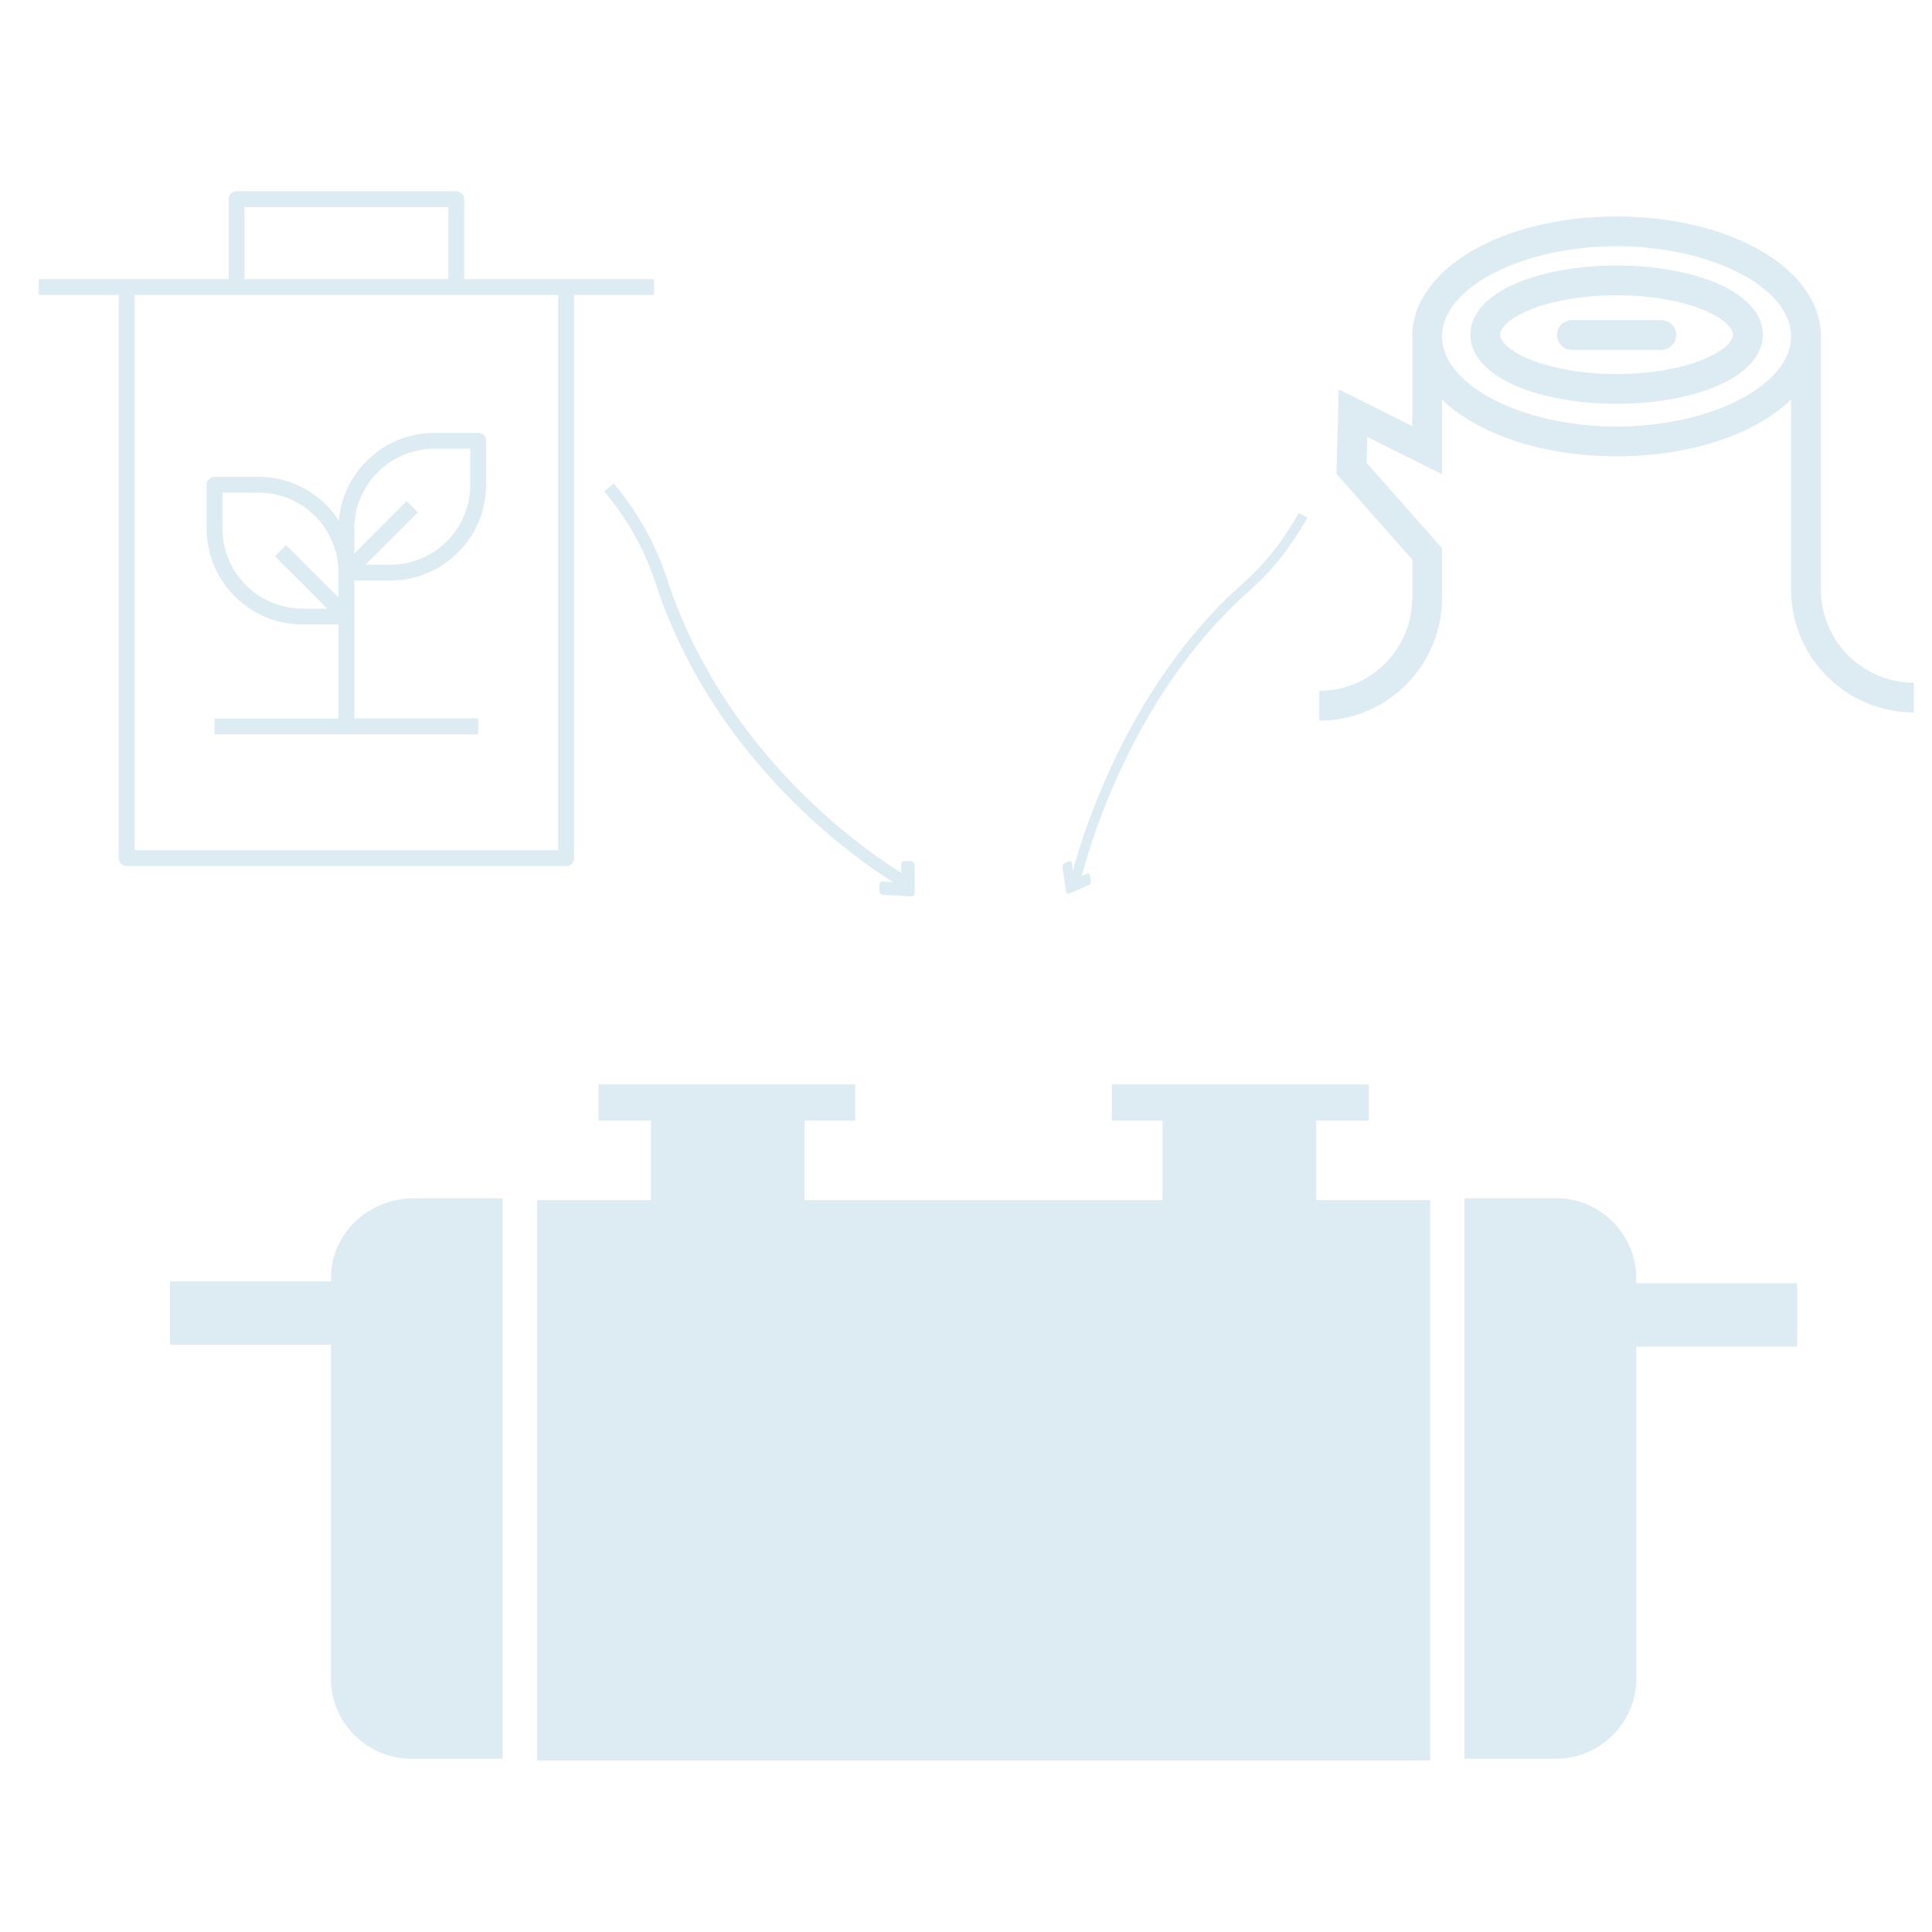
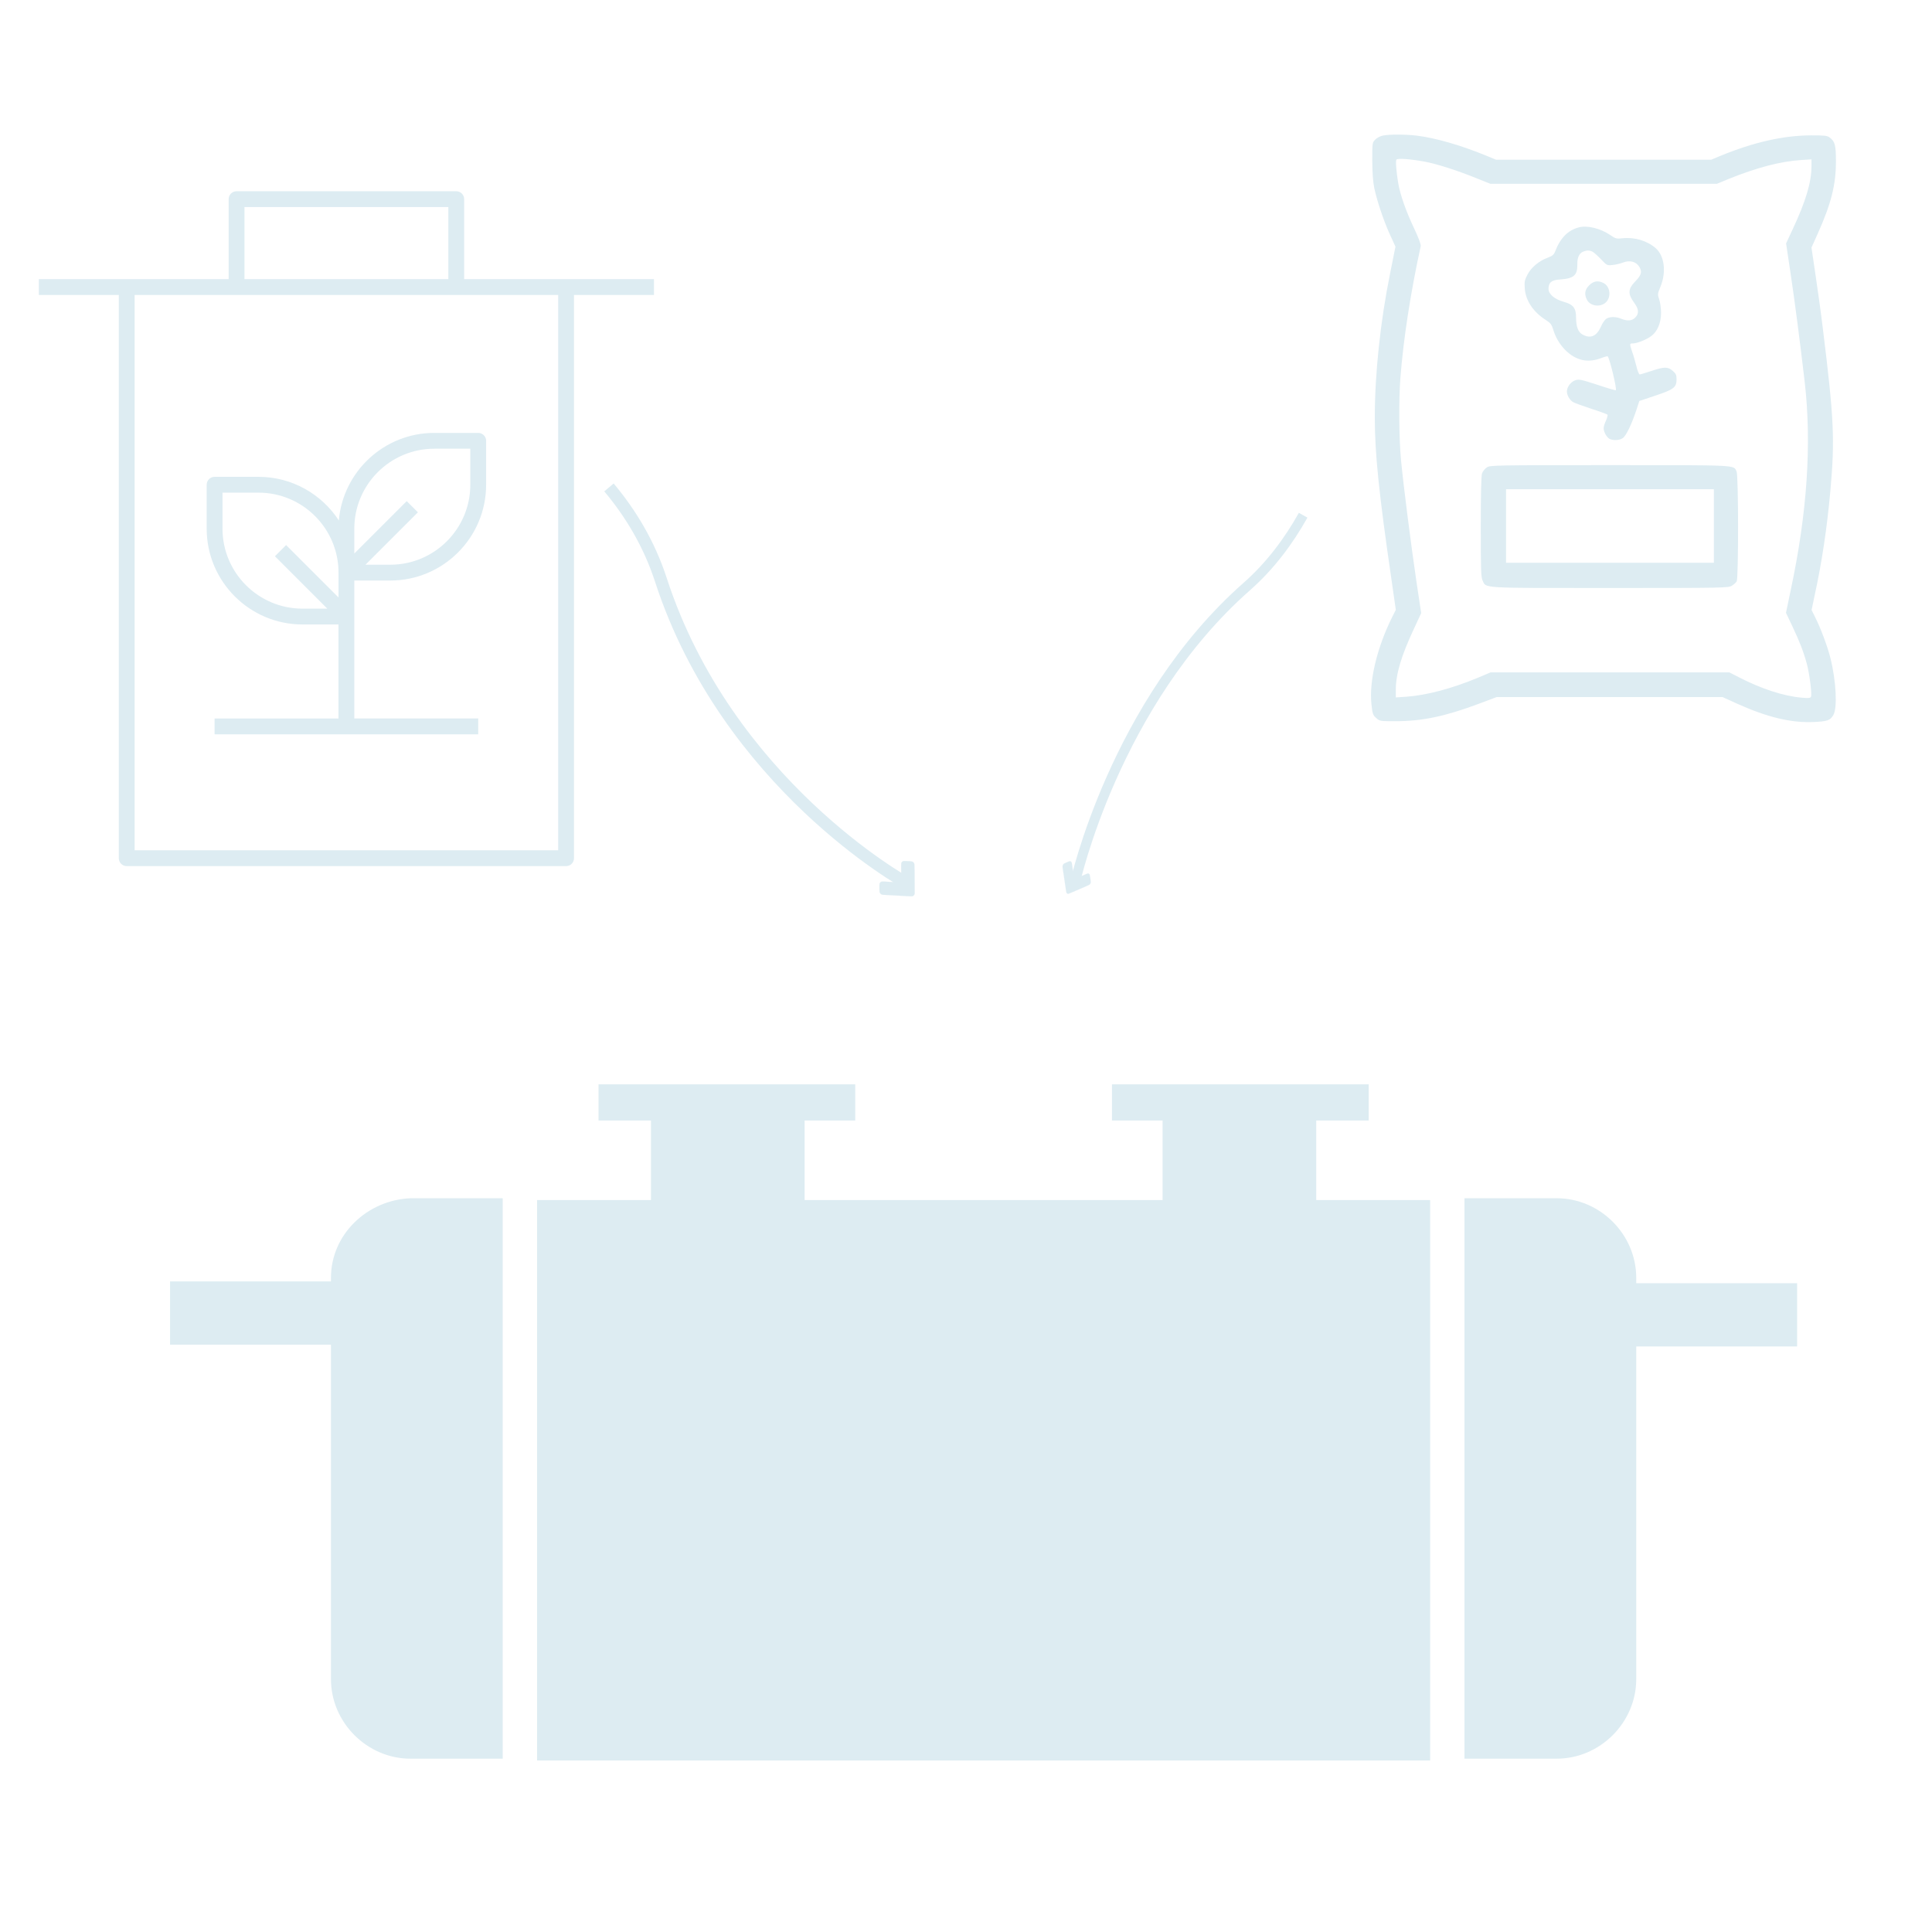
<svg xmlns="http://www.w3.org/2000/svg" id="svg157" viewBox="0 0 700 700" version="1.1" height="700pt" width="700pt">
  <defs id="defs71">
    <symbol overflow="visible" id="w">
      <path id="path2" d="m18.766-1.125c-0.969 0.5-1.98 0.875-3.031 1.125-1.043 0.258-2.137 0.391-3.281 0.391-3.398 0-6.09-0.945-8.078-2.844-1.992-1.906-2.984-4.484-2.984-7.734 0-3.258 0.992-5.836 2.984-7.734 1.988-1.906 4.68-2.859 8.078-2.859 1.145 0 2.238 0.133 3.281 0.391 1.051 0.25 2.062 0.625 3.031 1.125v4.219c-0.98-0.656-1.945-1.141-2.891-1.453-0.949-0.312-1.949-0.469-3-0.469-1.875 0-3.352 0.605-4.422 1.812-1.074 1.199-1.609 2.856-1.609 4.969 0 2.106 0.535 3.762 1.609 4.969 1.07 1.199 2.547 1.797 4.422 1.797 1.051 0 2.051-0.148 3-0.453 0.945-0.312 1.91-0.801 2.891-1.469z" />
    </symbol>
    <symbol overflow="visible" id="b">
      <path id="path5" d="m13.734-11.141c-0.438-0.195-0.871-0.344-1.297-0.438-0.418-0.102-0.84-0.156-1.266-0.156-1.262 0-2.231 0.406-2.906 1.219-0.68 0.805-1.016 1.953-1.016 3.453v7.062h-4.891v-15.312h4.891v2.516c0.625-1 1.344-1.727 2.156-2.188 0.82-0.469 1.801-0.703 2.938-0.703 0.164 0 0.344 0.012 0.531 0.031 0.195 0.012 0.477 0.039 0.844 0.078z" />
    </symbol>
    <symbol overflow="visible" id="a">
      <path id="path8" d="m17.641-7.703v1.406h-11.453c0.125 1.148 0.539 2.008 1.25 2.578 0.707 0.574 1.703 0.859 2.984 0.859 1.031 0 2.082-0.148 3.156-0.453 1.082-0.312 2.191-0.773 3.328-1.391v3.766c-1.156 0.438-2.312 0.766-3.469 0.984-1.156 0.227-2.312 0.344-3.469 0.344-2.773 0-4.93-0.703-6.469-2.109-1.531-1.406-2.297-3.379-2.297-5.922 0-2.5 0.754-4.461 2.266-5.891 1.508-1.438 3.582-2.156 6.219-2.156 2.406 0 4.332 0.73 5.781 2.188 1.445 1.449 2.172 3.383 2.172 5.797zm-5.031-1.625c0-0.926-0.273-1.672-0.812-2.234-0.543-0.57-1.25-0.859-2.125-0.859-0.949 0-1.719 0.266-2.312 0.797s-0.965 1.297-1.109 2.297z" />
    </symbol>
    <symbol overflow="visible" id="f">
      <path id="path11" d="m9.219-6.891c-1.023 0-1.793 0.172-2.312 0.516-0.512 0.344-0.766 0.855-0.766 1.531 0 0.625 0.207 1.117 0.625 1.469 0.414 0.344 0.988 0.516 1.719 0.516 0.926 0 1.703-0.328 2.328-0.984 0.633-0.664 0.953-1.492 0.953-2.484v-0.562zm7.469-1.844v8.734h-4.922v-2.266c-0.656 0.93-1.398 1.605-2.219 2.031-0.824 0.414-1.824 0.625-3 0.625-1.586 0-2.871-0.457-3.859-1.375-0.992-0.926-1.484-2.129-1.484-3.609 0-1.789 0.613-3.102 1.844-3.938 1.238-0.844 3.18-1.266 5.828-1.266h2.891v-0.391c0-0.77-0.309-1.332-0.922-1.688-0.617-0.363-1.57-0.547-2.859-0.547-1.055 0-2.031 0.105-2.938 0.312-0.898 0.211-1.73 0.523-2.5 0.938v-3.734c1.039-0.25 2.086-0.441 3.141-0.578 1.062-0.133 2.125-0.203 3.188-0.203 2.758 0 4.75 0.547 5.969 1.641 1.227 1.086 1.844 2.856 1.844 5.312z" />
    </symbol>
    <symbol overflow="visible" id="d">
      <path id="path14" d="m7.703-19.656v4.344h5.047v3.5h-5.047v6.5c0 0.711 0.141 1.188 0.422 1.438s0.836 0.375 1.672 0.375h2.516v3.5h-4.188c-1.938 0-3.312-0.398-4.125-1.203-0.805-0.812-1.203-2.18-1.203-4.109v-6.5h-2.422v-3.5h2.422v-4.344z" />
    </symbol>
    <symbol overflow="visible" id="j">
      <path id="path17" d="m12.766-13.078v-8.203h4.922v21.281h-4.922v-2.219c-0.668 0.906-1.406 1.57-2.219 1.984s-1.758 0.625-2.828 0.625c-1.887 0-3.434-0.75-4.641-2.25-1.211-1.5-1.812-3.426-1.812-5.781 0-2.363 0.602-4.297 1.812-5.797 1.207-1.5 2.754-2.25 4.641-2.25 1.062 0 2 0.215 2.812 0.641 0.82 0.43 1.566 1.086 2.234 1.969zm-3.219 9.922c1.039 0 1.836-0.379 2.391-1.141 0.551-0.77 0.828-1.883 0.828-3.344 0-1.457-0.277-2.566-0.828-3.328-0.555-0.77-1.352-1.156-2.391-1.156-1.043 0-1.84 0.387-2.391 1.156-0.555 0.762-0.828 1.871-0.828 3.328 0 1.461 0.273 2.574 0.828 3.344 0.551 0.762 1.348 1.141 2.391 1.141z" />
    </symbol>
    <symbol overflow="visible" id="i">
      <path id="path20" d="m10.5-3.156c1.051 0 1.852-0.379 2.406-1.141 0.551-0.77 0.828-1.883 0.828-3.344 0-1.457-0.277-2.566-0.828-3.328-0.555-0.77-1.355-1.156-2.406-1.156-1.055 0-1.859 0.387-2.422 1.156-0.555 0.773-0.828 1.883-0.828 3.328 0 1.449 0.273 2.559 0.828 3.328 0.562 0.773 1.367 1.156 2.422 1.156zm-3.25-9.922c0.676-0.883 1.422-1.539 2.234-1.969 0.82-0.426 1.766-0.641 2.828-0.641 1.895 0 3.445 0.75 4.656 2.25 1.207 1.5 1.812 3.434 1.812 5.797 0 2.356-0.605 4.281-1.812 5.781-1.211 1.5-2.762 2.25-4.656 2.25-1.062 0-2.008-0.211-2.828-0.625-0.812-0.426-1.559-1.086-2.234-1.984v2.219h-4.891v-21.281h4.891z" />
    </symbol>
    <symbol overflow="visible" id="h">
      <path id="path23" d="m0.344-15.312h4.891l4.125 10.391 3.5-10.391h4.891l-6.438 16.766c-0.648 1.695-1.402 2.883-2.266 3.562-0.867 0.688-2 1.031-3.406 1.031h-2.844v-3.219h1.531c0.832 0 1.438-0.137 1.812-0.406 0.383-0.262 0.68-0.73 0.891-1.406l0.141-0.422z" />
    </symbol>
    <symbol overflow="visible" id="g">
      <path id="path26" d="m7.828-16.438v12.453h1.891c2.156 0 3.801-0.531 4.938-1.594 1.133-1.062 1.703-2.613 1.703-4.656 0-2.019-0.57-3.555-1.703-4.609-1.125-1.062-2.773-1.594-4.938-1.594zm-5.25-3.969h5.547c3.094 0 5.398 0.219 6.922 0.656 1.52 0.438 2.82 1.188 3.906 2.25 0.957 0.918 1.664 1.98 2.125 3.188 0.469 1.199 0.703 2.559 0.703 4.078 0 1.543-0.234 2.918-0.703 4.125-0.461 1.211-1.168 2.277-2.125 3.203-1.094 1.055-2.406 1.805-3.938 2.25-1.531 0.438-3.828 0.656-6.891 0.656h-5.547z" />
    </symbol>
    <symbol overflow="visible" id="e">
      <path id="path29" d="m17.75-9.328v9.328h-4.922v-7.141c0-1.32-0.031-2.234-0.094-2.734s-0.168-0.867-0.312-1.109c-0.188-0.312-0.449-0.555-0.781-0.734-0.324-0.176-0.695-0.266-1.109-0.266-1.023 0-1.824 0.398-2.406 1.188-0.586 0.781-0.875 1.871-0.875 3.266v7.531h-4.891v-15.312h4.891v2.234c0.738-0.883 1.52-1.539 2.344-1.969 0.832-0.426 1.75-0.641 2.75-0.641 1.77 0 3.113 0.547 4.031 1.641 0.914 1.086 1.375 2.656 1.375 4.719z" />
    </symbol>
    <symbol overflow="visible" id="v">
      <path id="path32" d="m2.359-15.312h4.891v15.312h-4.891zm0-5.969h4.891v4h-4.891z" />
    </symbol>
    <symbol overflow="visible" id="u">
      <path id="path35" d="m2.359-21.281h4.891v21.281h-4.891z" />
    </symbol>
    <symbol overflow="visible" id="t">
      <path id="path38" d="m2.578-20.406h14.203v3.969h-8.953v3.797h8.422v3.984h-8.422v4.672h9.25v3.984h-14.5z" />
    </symbol>
    <symbol overflow="visible" id="s">
      <path id="path41" d="m14.312-14.828v3.719c-1.043-0.438-2.055-0.766-3.031-0.984-0.98-0.219-1.902-0.328-2.766-0.328-0.93 0-1.621 0.117-2.078 0.344-0.449 0.23-0.672 0.59-0.672 1.078 0 0.387 0.172 0.684 0.516 0.891 0.344 0.211 0.957 0.367 1.844 0.469l0.859 0.125c2.508 0.324 4.195 0.852 5.062 1.578 0.863 0.73 1.297 1.871 1.297 3.422 0 1.637-0.605 2.867-1.812 3.688-1.199 0.812-2.992 1.219-5.375 1.219-1.023 0-2.074-0.078-3.156-0.234-1.074-0.156-2.18-0.395-3.312-0.719v-3.719c0.969 0.48 1.961 0.84 2.984 1.078 1.031 0.23 2.078 0.344 3.141 0.344 0.957 0 1.676-0.129 2.156-0.391 0.477-0.27 0.719-0.664 0.719-1.188 0-0.438-0.168-0.758-0.5-0.969-0.336-0.219-0.996-0.383-1.984-0.5l-0.859-0.109c-2.18-0.27-3.703-0.773-4.578-1.516-0.875-0.738-1.312-1.859-1.312-3.359 0-1.625 0.551-2.828 1.656-3.609 1.113-0.789 2.82-1.188 5.125-1.188 0.895 0 1.836 0.074 2.828 0.219 1 0.137 2.082 0.352 3.25 0.641z" />
    </symbol>
    <symbol overflow="visible" id="c">
      <path id="path44" d="m9.641-12.188c-1.086 0-1.914 0.391-2.484 1.172-0.574 0.781-0.859 1.906-0.859 3.375s0.285 2.594 0.859 3.375c0.57 0.773 1.398 1.156 2.484 1.156 1.062 0 1.875-0.383 2.438-1.156 0.57-0.781 0.859-1.906 0.859-3.375s-0.289-2.594-0.859-3.375c-0.562-0.781-1.375-1.172-2.438-1.172zm0-3.5c2.633 0 4.691 0.715 6.172 2.141 1.477 1.418 2.219 3.387 2.219 5.906 0 2.512-0.742 4.481-2.219 5.906-1.48 1.418-3.539 2.125-6.172 2.125-2.648 0-4.715-0.707-6.203-2.125-1.492-1.426-2.234-3.394-2.234-5.906 0-2.519 0.742-4.488 2.234-5.906 1.488-1.426 3.555-2.141 6.203-2.141z" />
    </symbol>
    <symbol overflow="visible" id="r">
      <path id="path47" d="m12.422-21.281v3.219h-2.703c-0.688 0-1.172 0.125-1.453 0.375-0.273 0.25-0.406 0.688-0.406 1.312v1.062h4.188v3.5h-4.188v11.812h-4.891v-11.812h-2.438v-3.5h2.438v-1.062c0-1.664 0.461-2.898 1.391-3.703 0.926-0.801 2.367-1.203 4.328-1.203z" />
    </symbol>
    <symbol overflow="visible" id="q">
      <path id="path50" d="m16.547-12.766c0.613-0.945 1.348-1.672 2.203-2.172 0.852-0.5 1.789-0.75 2.812-0.75 1.758 0 3.098 0.547 4.016 1.641 0.926 1.086 1.391 2.656 1.391 4.719v9.328h-4.922v-7.984-0.359c0.008-0.133 0.016-0.32 0.016-0.562 0-1.082-0.164-1.863-0.484-2.344-0.312-0.488-0.824-0.734-1.531-0.734-0.93 0-1.648 0.387-2.156 1.156-0.512 0.762-0.773 1.867-0.781 3.312v7.516h-4.922v-7.984c0-1.695-0.148-2.785-0.438-3.266-0.293-0.488-0.812-0.734-1.562-0.734-0.938 0-1.664 0.387-2.172 1.156-0.512 0.762-0.766 1.859-0.766 3.297v7.531h-4.922v-15.312h4.922v2.234c0.602-0.863 1.289-1.516 2.062-1.953 0.781-0.438 1.641-0.656 2.578-0.656 1.062 0 2 0.258 2.812 0.766 0.812 0.512 1.426 1.23 1.844 2.156z" />
    </symbol>
    <symbol overflow="visible" id="p">
      <path id="path53" d="m17.75-9.328v9.328h-4.922v-7.109c0-1.344-0.031-2.266-0.094-2.766s-0.168-0.867-0.312-1.109c-0.188-0.312-0.449-0.555-0.781-0.734-0.324-0.176-0.695-0.266-1.109-0.266-1.023 0-1.824 0.398-2.406 1.188-0.586 0.781-0.875 1.871-0.875 3.266v7.531h-4.891v-21.281h4.891v8.203c0.738-0.883 1.52-1.539 2.344-1.969 0.832-0.426 1.75-0.641 2.75-0.641 1.77 0 3.113 0.547 4.031 1.641 0.914 1.086 1.375 2.656 1.375 4.719z" />
    </symbol>
    <symbol overflow="visible" id="o">
      <path id="path56" d="m2.578-20.406h5.875l7.422 14v-14h4.984v20.406h-5.875l-7.422-14v14h-4.984z" />
    </symbol>
    <symbol overflow="visible" id="n">
      <path id="path59" d="m2.188-5.969v-9.344h4.922v1.531c0 0.836-0.008 1.875-0.016 3.125-0.012 1.25-0.016 2.086-0.016 2.5 0 1.242 0.031 2.133 0.094 2.672 0.07 0.543 0.18 0.934 0.328 1.172 0.207 0.324 0.473 0.574 0.797 0.75 0.32 0.168 0.691 0.25 1.109 0.25 1.02 0 1.82-0.391 2.406-1.172 0.582-0.781 0.875-1.867 0.875-3.266v-7.562h4.891v15.312h-4.891v-2.219c-0.742 0.898-1.523 1.559-2.344 1.984-0.824 0.414-1.734 0.625-2.734 0.625-1.762 0-3.106-0.539-4.031-1.625-0.93-1.082-1.391-2.66-1.391-4.734z" />
    </symbol>
    <symbol overflow="visible" id="m">
      <path id="path62" d="m2.578-20.406h8.734c2.594 0 4.582 0.578 5.969 1.734 1.395 1.148 2.094 2.789 2.094 4.922 0 2.137-0.699 3.781-2.094 4.938-1.387 1.156-3.375 1.734-5.969 1.734h-3.484v7.078h-5.25zm5.25 3.812v5.703h2.922c1.02 0 1.805-0.25 2.359-0.75 0.562-0.5 0.844-1.203 0.844-2.109 0-0.914-0.281-1.617-0.844-2.109-0.555-0.488-1.34-0.734-2.359-0.734z" />
    </symbol>
    <symbol overflow="visible" id="l">
      <path id="path65" d="m2.359-15.312h4.891v15.031c0 2.051-0.496 3.617-1.484 4.703-0.98 1.082-2.406 1.625-4.281 1.625h-2.422v-3.219h0.859c0.926 0 1.562-0.211 1.906-0.625 0.352-0.418 0.531-1.246 0.531-2.484zm0-5.969h4.891v4h-4.891z" />
    </symbol>
    <symbol overflow="visible" id="k">
      <path id="path68" d="m14.719-14.828v3.984c-0.656-0.457-1.324-0.797-2-1.016-0.668-0.219-1.359-0.328-2.078-0.328-1.367 0-2.434 0.402-3.203 1.203-0.762 0.793-1.141 1.906-1.141 3.344 0 1.43 0.379 2.543 1.141 3.344 0.77 0.793 1.836 1.188 3.203 1.188 0.758 0 1.484-0.109 2.172-0.328 0.688-0.227 1.32-0.566 1.906-1.016v4c-0.762 0.281-1.539 0.488-2.328 0.625-0.781 0.145-1.574 0.219-2.375 0.219-2.762 0-4.922-0.707-6.484-2.125-1.555-1.414-2.328-3.383-2.328-5.906 0-2.531 0.773-4.504 2.328-5.922 1.562-1.414 3.723-2.125 6.484-2.125 0.801 0 1.594 0.074 2.375 0.219 0.781 0.137 1.555 0.352 2.328 0.641z" />
    </symbol>
  </defs>
  <g style="fill:#ddecf2;fill-opacity:1" transform="matrix(1.169683,0,0,1.169683,-53.01349,187.8571)" id="g155">
    <path style="fill:#ddecf2;fill-opacity:1" id="path73" d="m 147.84,235.2 v 1.121 H 98 v 19.602 h 49.84 v 103.6 c 0,13.441 11.199,24.641 24.641,24.641 h 28.559 v -173.6 h -28.559 c -13.441,0.559 -24.641,11.199 -24.641,24.637 z" />
    <path style="fill:#ddecf2;fill-opacity:1" id="path75" d="m 453.04,186.48 h 16.242 v -11.199 h -79.52 v 11.199 h 15.68 v 24.641 H 294.562 V 186.48 h 15.68 v -11.199 h -79.52 v 11.199 h 16.242 v 24.641 h -35.281 v 173.6 h 276.64 v -173.6 h -35.281 z" />
    <path style="fill:#ddecf2;fill-opacity:1" id="path77" d="m 602,236.88 h -49.84 v -1.68 c 0,-13.441 -11.199,-24.641 -24.641,-24.641 H 498.96 v 173.6 h 28.559 c 13.441,0 24.641,-11.199 24.641,-24.641 v -103.04 H 602 Z" />
  </g>
  <g transform="matrix(7.959643,0,0,7.959643,-1.845967,64.19629)" id="g976">
    <path id="compost--bin_1_" d="M 26,31.36 H 6 C 5.801,31.36 5.64,31.199 5.64,31 V 5.36 H 2 V 4.64 h 8.64 V 1 c 0,-0.199 0.161,-0.36 0.36,-0.36 h 10 c 0.199,0 0.36,0.161 0.36,0.36 V 4.64 H 30 V 5.36 H 26.36 V 31 c 0,0.199 -0.161,0.36 -0.36,0.36 z M 6.36,30.64 H 25.64 V 5.36 H 6.36 Z m 5,-26 h 9.28 V 1.36 H 11.36 Z M 22,25.36 H 10 v -0.72 h 5.64 V 20.36 H 14 C 11.596,20.36 9.64,18.404 9.64,16 v -2 c 0,-0.199 0.161,-0.36 0.36,-0.36 h 2 c 1.529,0 2.877,0.792 3.656,1.986 0.19,-2.23 2.066,-3.986 4.344,-3.986 h 2 c 0.199,0 0.36,0.161 0.36,0.36 v 2 c 0,2.404 -1.956,4.36 -4.36,4.36 h -1.64 v 6.279 H 22 Z m -11.64,-11 V 16 c 0,2.007 1.633,3.64 3.64,3.64 h 1.131 l -2.385,-2.385 0.509,-0.509 2.386,2.385 V 18 c 0,-2.007 -1.633,-3.64 -3.64,-3.64 z m 6.509,3.28 H 18 c 2.007,0 3.64,-1.632 3.64,-3.64 V 12.36 H 20 c -2.007,0 -3.64,1.633 -3.64,3.64 v 1.131 l 2.385,-2.385 0.51,0.509 z" style="fill:#ddecf2;fill-opacity:1" />
    <rect y="0" x="0" id="_Transparent_Rectangle" style="fill:none" width="32" height="32" />
  </g>
-   <g transform="matrix(0.351964,0,0,0.351964,478.0193,62.07114)" id="g1022">
-     <g id="g10" style="fill:#ddecf2;fill-opacity:1">
-       <g id="g8" style="fill:#ddecf2;fill-opacity:1">
-         <path d="m 516.347,430.702 c 0,0 -0.007,-259.679 -0.007,-260.779 0,-69.217 -92.397,-123.435 -210.351,-123.435 -117.954,0 -210.351,54.219 -210.351,123.435 0,1.1 0.007,92.316 0.007,92.316 l -75.72,-37.861 -2.213,87.121 77.933,88.164 v 39.504 c 0,52.75 -42.905,95.666 -95.644,95.666 v 30.676 c 69.653,0 126.32,-56.677 126.32,-126.342 v -51.12 l -77.639,-87.83 0.681,-26.82 76.958,38.479 v -76.87 c 36.636,35.269 102.708,58.355 179.669,58.355 76.971,0 143.048,-23.093 179.682,-58.368 v 195.71 c 0,69.657 56.67,126.327 126.327,126.327 v -30.676 c -52.742,10e-4 -95.652,-42.908 -95.652,-95.652 z M 305.989,262.686 c -97.393,0 -179.675,-42.48 -179.675,-92.761 0,-50.281 82.282,-92.758 179.675,-92.758 97.393,0 179.675,42.478 179.675,92.758 0,50.28 -82.28,92.761 -179.675,92.761 z" id="path2-3" style="fill:#ddecf2;fill-opacity:1" />
-         <path d="m 407.449,114.48 c -27.35,-11.293 -63.384,-17.514 -101.46,-17.514 -38.078,0 -74.109,6.221 -101.46,17.514 -31.654,13.072 -49.084,32.127 -49.084,53.657 0,21.53 17.431,40.587 49.084,53.659 27.348,11.293 63.382,17.514 101.46,17.514 38.076,0 74.107,-6.221 101.46,-17.514 31.651,-13.072 49.084,-32.129 49.084,-53.659 0,-21.53 -17.433,-40.584 -49.084,-53.657 z m -11.71,78.963 c -23.724,9.799 -55.596,15.193 -89.75,15.193 -34.154,0 -66.028,-5.395 -89.75,-15.193 -22.232,-9.179 -30.118,-19.37 -30.118,-25.306 0,-5.936 7.888,-16.123 30.118,-25.304 23.721,-9.799 55.596,-15.194 89.75,-15.194 34.154,0 66.026,5.395 89.75,15.194 22.232,9.179 30.117,19.368 30.117,25.304 0,5.936 -7.885,16.128 -30.117,25.306 z" id="path4" style="fill:#ddecf2;fill-opacity:1" />
-         <path d="m 352.003,153.163 h -92.029 c -8.471,0 -15.338,6.867 -15.338,15.338 0,8.471 6.867,15.338 15.338,15.338 h 92.029 c 8.471,0 15.338,-6.867 15.338,-15.338 0,-8.471 -6.864,-15.338 -15.338,-15.338 z" id="path6" style="fill:#ddecf2;fill-opacity:1" />
-       </g>
-     </g>
-     <g id="g12" />
-     <g id="g14" />
-     <g id="g16" />
-     <g id="g18" />
-     <g id="g20" />
-     <g id="g22" />
-     <g id="g24" />
-     <g id="g26" />
-     <g id="g28" />
-     <g id="g30" />
-     <g id="g32" />
-     <g id="g34" />
-     <g id="g36" />
-     <g id="g38" />
-     <g id="g40" />
-   </g>
  <path id="path496-6-8-9" d="m 220.639,176.602 c 7.843,9.352 14.568,20.451 18.813,33.506 24.047,73.953 88.718,109.66 88.718,109.66" style="fill:none;stroke:#ddecf2;stroke-width:4.439;stroke-opacity:1" />
  <path id="path498-1-7-2" d="m 327.085,312.081 c 0.089,-0.038 0.227,-0.097 0.315,-0.115 0.085,-0.023 0.777,7.7e-4 1.531,0.042 1.613,0.09 1.672,0.104 2.028,0.467 0.403,0.421 0.378,0.089 0.417,5.903 0.018,2.822 0.024,5.24 0.014,5.374 -0.007,0.139 -0.058,0.317 -0.112,0.415 -0.128,0.233 -0.407,0.469 -0.658,0.55 -0.186,0.058 -0.651,0.036 -10.574,-0.52 -0.516,-0.033 -0.732,-0.124 -1.036,-0.427 -0.34,-0.348 -0.362,-0.472 -0.372,-2.087 -0.007,-1.175 0.004,-1.399 0.074,-1.585 0.113,-0.289 0.367,-0.54 0.658,-0.644 0.238,-0.091 0.359,-0.081 4.384,0.15 1.528,0.088 2.783,0.149 2.791,0.137 0.006,-0.014 0.002,-1.56 -0.009,-3.44 -0.02,-2.938 -0.013,-3.448 0.053,-3.631 0.087,-0.254 0.278,-0.486 0.5,-0.598 z" style="fill:#ddecf2;fill-opacity:1;stroke:#ddecf2;stroke-width:0.037;stroke-opacity:1" />
  <path id="path496-6-8-9-0" d="m 472.157,186.679 c -5.265,9.394 -11.943,18.363 -20.407,25.818 -47.945,42.228 -62.277,107.415 -62.277,107.415" style="fill:none;stroke:#ddecf2;stroke-width:3.557;stroke-opacity:1" />
  <path id="path498-1-7-2-2" d="m 394.692,316.716 c 0.041,0.064 0.105,0.163 0.133,0.232 0.031,0.066 0.129,0.657 0.225,1.305 0.205,1.388 0.205,1.442 0.009,1.851 -0.229,0.465 3.4e-4,0.346 -4.077,2.102 -1.979,0.852 -3.676,1.573 -3.772,1.605 -0.098,0.036 -0.232,0.046 -0.31,0.028 -0.185,-0.039 -0.397,-0.205 -0.496,-0.392 -0.072,-0.14 -0.133,-0.539 -1.392,-9.081 -0.062,-0.446 -0.035,-0.655 0.128,-1.001 0.188,-0.39 0.272,-0.446 1.404,-0.933 0.824,-0.354 0.983,-0.412 1.126,-0.407 0.222,0.009 0.44,0.15 0.562,0.364 0.104,0.174 0.117,0.279 0.623,3.745 0.192,1.316 0.358,2.394 0.367,2.397 0.012,7.2e-4 1.096,-0.461 2.415,-1.028 2.06,-0.888 2.42,-1.033 2.559,-1.032 0.193,-0.002 0.388,0.09 0.503,0.245 z" style="fill:#ddecf2;fill-opacity:1;stroke:#ddecf2;stroke-width:0.029;stroke-opacity:1" />
+   <g id="g5" style="fill:#ddecf2;fill-opacity:1" transform="matrix(0.2172134,0,0,0.2172134,472.3598,46.59627)">
+     <g transform="matrix(0.1,0,0,-0.1,0,512)" id="g4" style="fill:#ddecf2;fill-opacity:1">
+       <path d="m 1319.7,5003.5 c -40.2,-7.7 -97.7,-36.4 -124.5,-65.1 -51.7,-51.7 -51.7,-51.7 -51.7,-352.4 1.9,-212.6 11.5,-348.6 34.5,-463.5 47.9,-220.3 164.7,-566.9 268.1,-787.2 l 84.3,-183.9 -90,-450.1 C 1277.6,1898.8 1185.7,1025.4 1185.7,301.4 c 0,-595.7 68.9,-1267.9 275.8,-2687.2 l 74.7,-521 -55.6,-111.1 c -258.6,-515.2 -392.6,-1078.3 -350.5,-1469 17.2,-157.1 24.9,-176.2 78.5,-224.1 59.4,-53.6 61.3,-53.6 325.6,-53.6 442.4,0 823.6,80.4 1382.9,289.2 l 300.7,113 h 1884.7 1884.6 l 235.6,-107.3 c 515.2,-231.8 907.8,-325.6 1289,-308.4 227.9,11.5 268.1,26.8 321.8,114.9 70.9,114.9 47.9,572.7 -47.9,951.9 -49.8,199.2 -164.7,503.7 -256.7,685.7 l -57.5,114.9 53.6,256.7 c 115,521 205,1120.5 258.7,1720 78.5,865.7 61.3,1220.1 -124.5,2719.7 -30.7,258.6 -88.1,666.5 -124.5,909.8 l -65.1,440.5 103.4,229.8 c 224.1,499.9 304.5,812.1 304.5,1206.7 0,272 -15.3,331.3 -103.4,398.4 -44.1,32.6 -82.4,36.4 -308.4,36.4 -469.3,-1.9 -965.3,-114.9 -1526.5,-346.7 l -141.7,-59.4 H 5002.9 3208.2 l -185.8,76.6 c -421.4,170.5 -827.4,287.3 -1141.5,325.6 -180,21.1 -450.1,23.1 -561.2,0.1 z m 689.6,-432.9 c 195.3,-34.5 555.4,-149.4 865.7,-275.8 l 239.4,-95.8 h 1888.5 1888.5 l 189.6,78.5 c 467.3,189.6 865.7,295 1208.6,317.9 l 180,11.5 V 4492 c 0,-266.2 -93.9,-580.3 -310.3,-1043.8 l -113,-243.2 76.6,-513.3 c 74.7,-499.9 151.3,-1095.6 233.7,-1796.6 118.8,-1030.4 42.1,-2183.5 -233.7,-3476.3 l -78.5,-375.4 103.4,-218.3 c 120.7,-254.7 189.6,-430.9 243.3,-628.2 44,-159 88.1,-505.6 70.8,-551.6 -9.6,-24.9 -34.5,-28.7 -160.9,-17.2 -296.9,26.8 -666.5,147.5 -1028.5,333.3 l -172.4,88.1 H 5108.2 3116.3 l -212.6,-90 c -432.9,-180 -850.4,-291.1 -1193.2,-316 l -174.3,-11.5 v 128.3 c 0,258.6 90,563.1 300.7,1013.2 l 122.6,264.3 -78.5,521 c -90,609.1 -218.4,1612.7 -258.6,2037.9 -32.6,346.7 -38.3,994 -9.6,1367.5 49.8,641.6 170.5,1428.8 339,2194.9 5.7,26.8 -34.5,137.9 -114.9,306.4 -132.2,279.6 -227.9,553.5 -260.5,743.1 -30.6,183.9 -46,367.7 -30.6,392.6 17.2,26.9 218.3,13.5 463.5,-30.6 z" id="path1" style="fill:#ddecf2;fill-opacity:1" />
+       <path d="m 4591.1,3473.1 c -183.9,-47.9 -310.3,-176.2 -398.4,-404.1 -21.1,-53.6 -44.1,-72.8 -120.7,-101.5 -143.6,-51.7 -275.8,-160.9 -339,-281.6 -47.9,-91.9 -53.6,-120.7 -46,-229.8 13.4,-203 139.8,-392.6 348.6,-526.7 86.2,-55.5 99.6,-74.7 132.1,-180 44.1,-145.6 147.5,-296.9 268.1,-386.9 159,-120.7 327.5,-143.7 519.1,-72.8 59.4,23 111.1,36.4 114.9,32.6 34.5,-36.4 157.1,-545.9 136,-566.9 -5.7,-3.8 -143.7,36.4 -308.4,91.9 -272,88.1 -306.5,95.8 -367.7,74.7 -72.8,-23 -139.8,-113 -139.8,-185.8 0,-67 51.7,-153.2 111.1,-182 28.7,-15.3 164.7,-63.2 300.7,-109.2 137.9,-44 256.6,-88.1 264.3,-95.8 7.7,-5.8 -1.9,-49.8 -23,-97.7 -23,-46 -40.2,-103.4 -40.2,-128.3 0,-61.3 49.8,-151.3 97.7,-178.1 59.4,-30.7 164.7,-26.8 220.3,11.5 55.6,36.4 145.6,222.2 226,463.5 l 51.7,157 264.3,88.1 c 310.3,103.4 356.3,137.9 356.3,272 0,72.8 -9.6,93.8 -63.2,141.7 -80.4,70.9 -141.7,70.9 -358.2,-1.9 -93.9,-30.7 -180,-57.5 -193.5,-57.5 -11.5,0 -38.3,61.3 -55.5,139.8 -19.2,74.7 -49.8,183.9 -70.9,241.3 -44.1,132.2 -44.1,136 13.4,136 68.9,0 231.7,65.1 310.3,126.4 99.6,76.6 159,216.4 159,383.1 0,74.7 -13.4,174.3 -30.7,224.1 -28.7,86.2 -28.7,91.9 23,218.3 97.7,241.3 63.2,509.5 -80.4,635.9 -141.7,124.5 -350.5,187.7 -551.6,166.6 -107.2,-11.5 -118.8,-7.7 -210.7,55.5 -160.8,109.4 -379.2,163 -519,126.6 z m 226,-406 c 23,-11.5 86.2,-69 141.7,-126.4 97.7,-103.4 101.5,-105.3 191.5,-95.8 49.8,3.8 130.2,23 178.1,42.1 113,42.1 214.5,15.3 270,-72.8 47.9,-80.4 34.5,-136 -59.4,-233.7 -134.1,-137.9 -137.9,-212.6 -21.1,-373.5 72.8,-99.6 76.6,-176.2 11.5,-239.4 -53.6,-55.5 -130.2,-61.3 -233.7,-19.2 -88.1,38.3 -197.3,36.4 -250.9,-1.9 -24.9,-17.2 -65.1,-76.6 -88.1,-132.1 -70.9,-157.1 -170.5,-201.1 -300.7,-132.2 -76.6,38.3 -113,130.2 -113,283.5 0,162.8 -46,220.3 -208.8,266.2 -151.3,42.1 -250.9,128.3 -250.9,214.5 0,107.3 51.7,149.4 193.4,157.1 227.9,15.3 291.1,70.9 287.3,250.9 -1.9,116.8 30.7,185.8 99.6,214.5 57.7,23.1 105.6,23.1 153.5,-1.8 z" id="path2-3" style="fill:#ddecf2;fill-opacity:1" />
+       <path d="m 4761.5,2505.9 c -72.8,-72.8 -84.3,-147.5 -38.3,-239.4 57.5,-111.1 227.9,-132.2 319.9,-42.1 90,91.9 69,262.4 -42.1,319.9 -92,45.9 -166.7,34.4 -239.5,-38.4 z" id="path3" style="fill:#ddecf2;fill-opacity:1" />
+       <path d="m 3056.9,-529.8 c -32.5,-21.1 -68.9,-65.1 -82.4,-99.6 -13.4,-42.1 -21.1,-323.7 -21.1,-892.5 0,-718.3 3.8,-842.7 30.6,-896.4 61.3,-132.1 -57.5,-124.5 2127.9,-124.5 1915.3,0 1970.8,1.9 2030.2,38.3 32.6,19.2 68.9,53.6 80.4,72.8 30.6,57.5 30.6,1764 -1.9,1831 -49.8,113 47.9,107.3 -2116.4,107.3 -1920.9,-0.1 -1989.8,-2 -2047.3,-36.4 z m 3784.7,-978.8 v -612.9 H 5108.2 3374.9 v 612.9 612.9 h 1733.3 1733.3 v -612.9 z" id="path4" style="fill:#ddecf2;fill-opacity:1" />
+     </g>
+   </g>
</svg>
